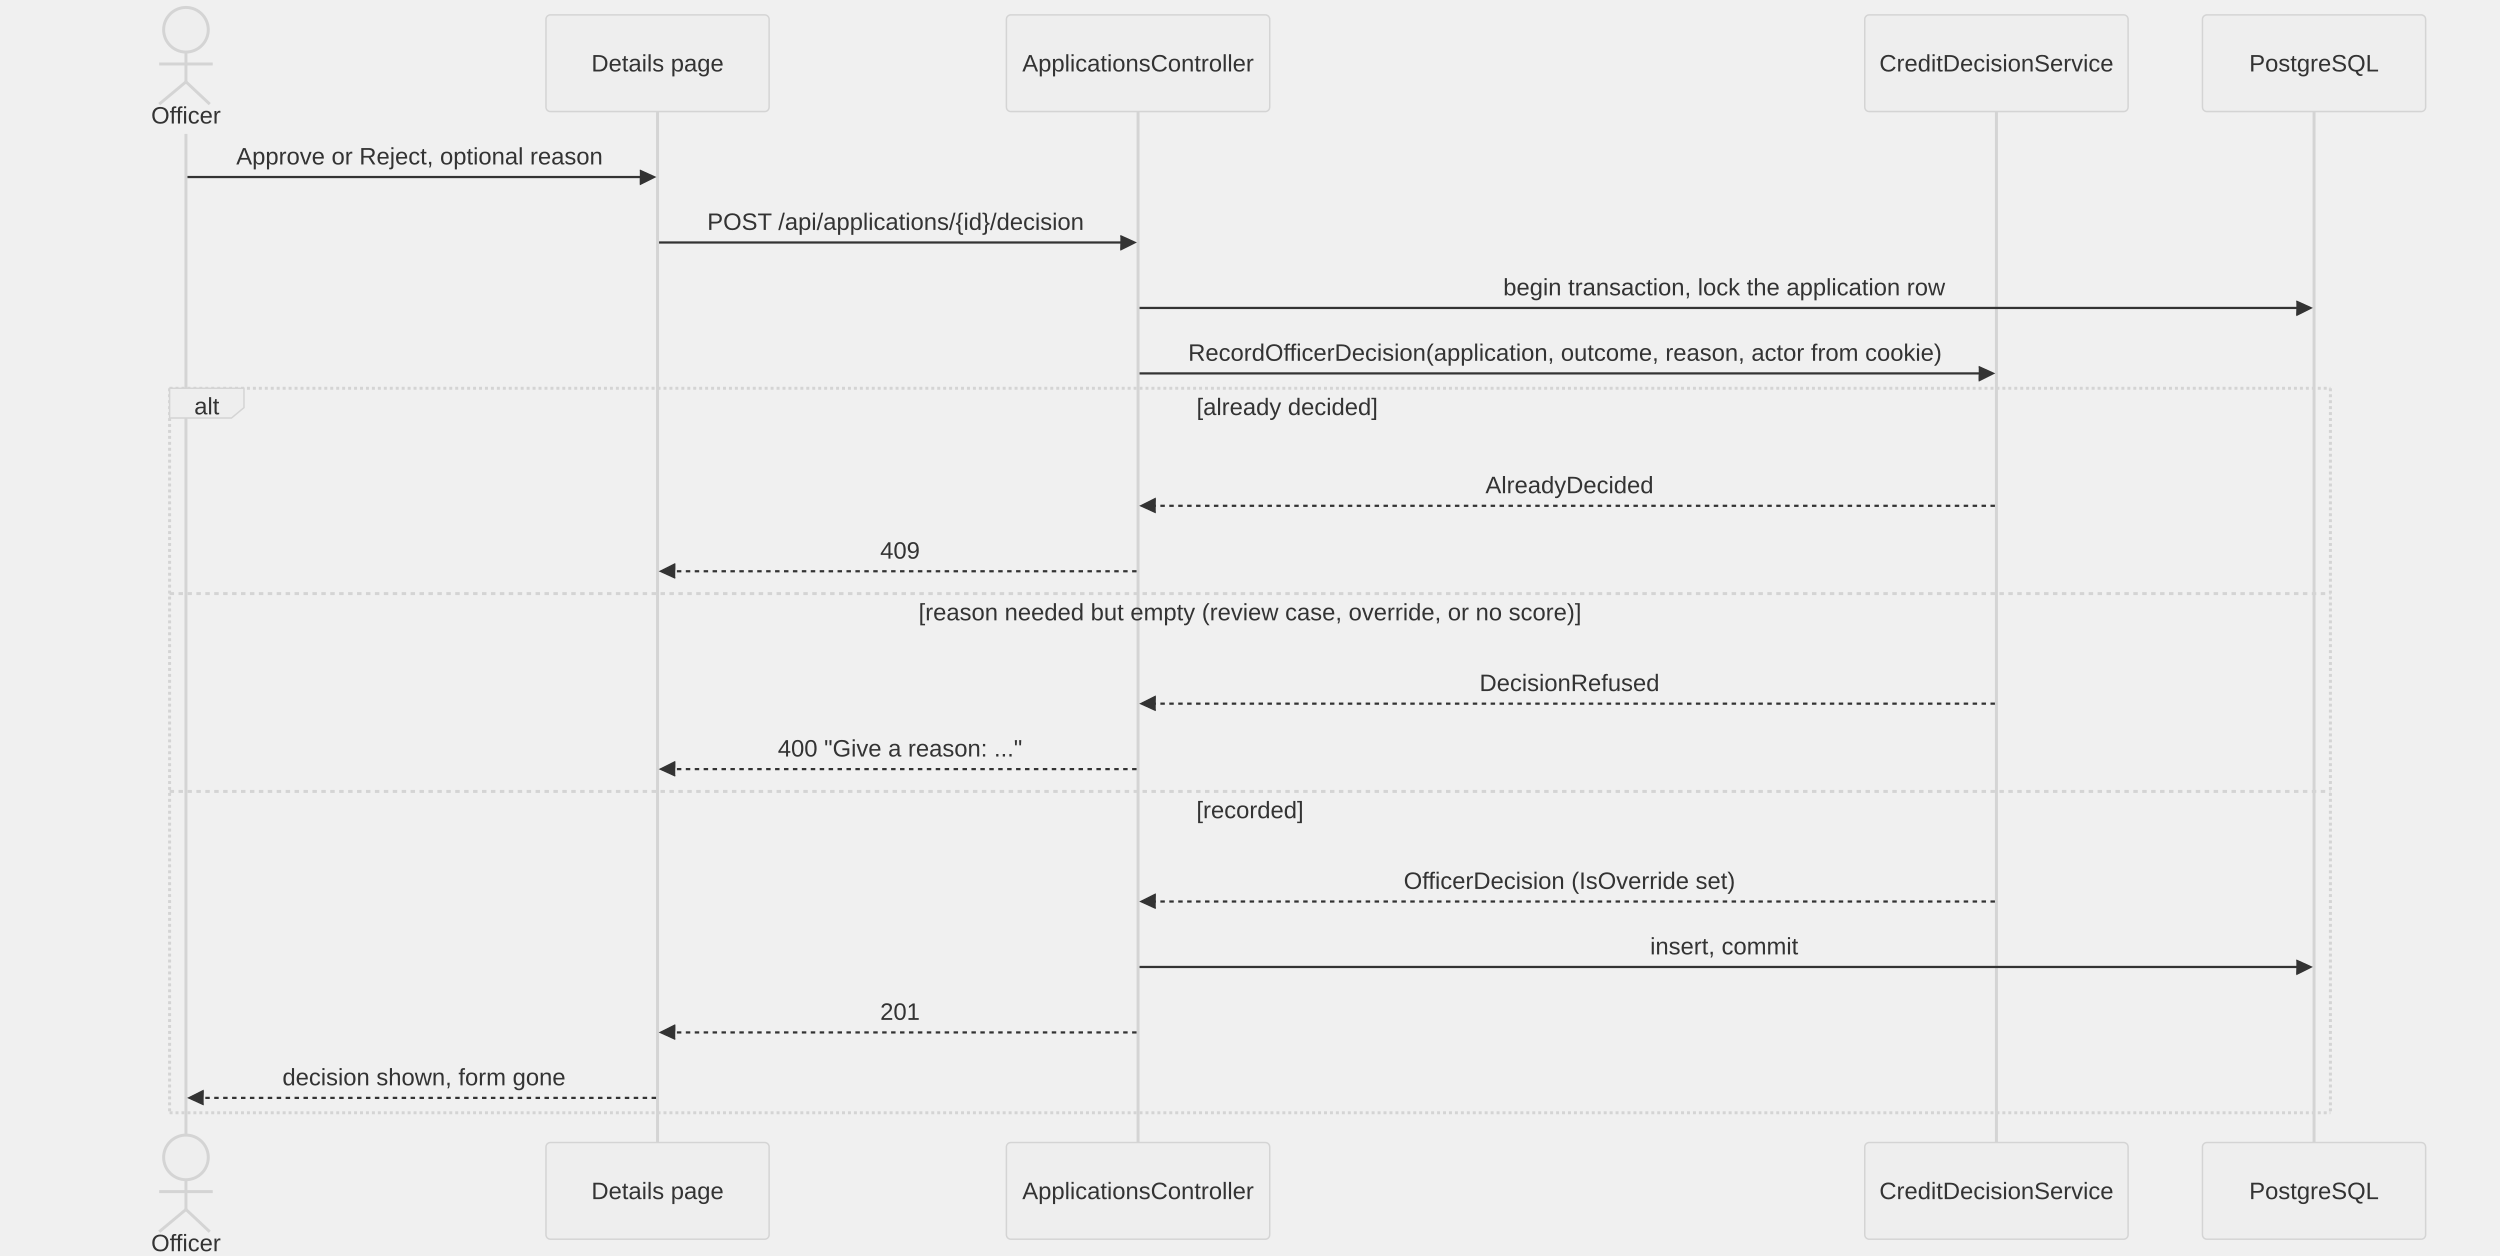
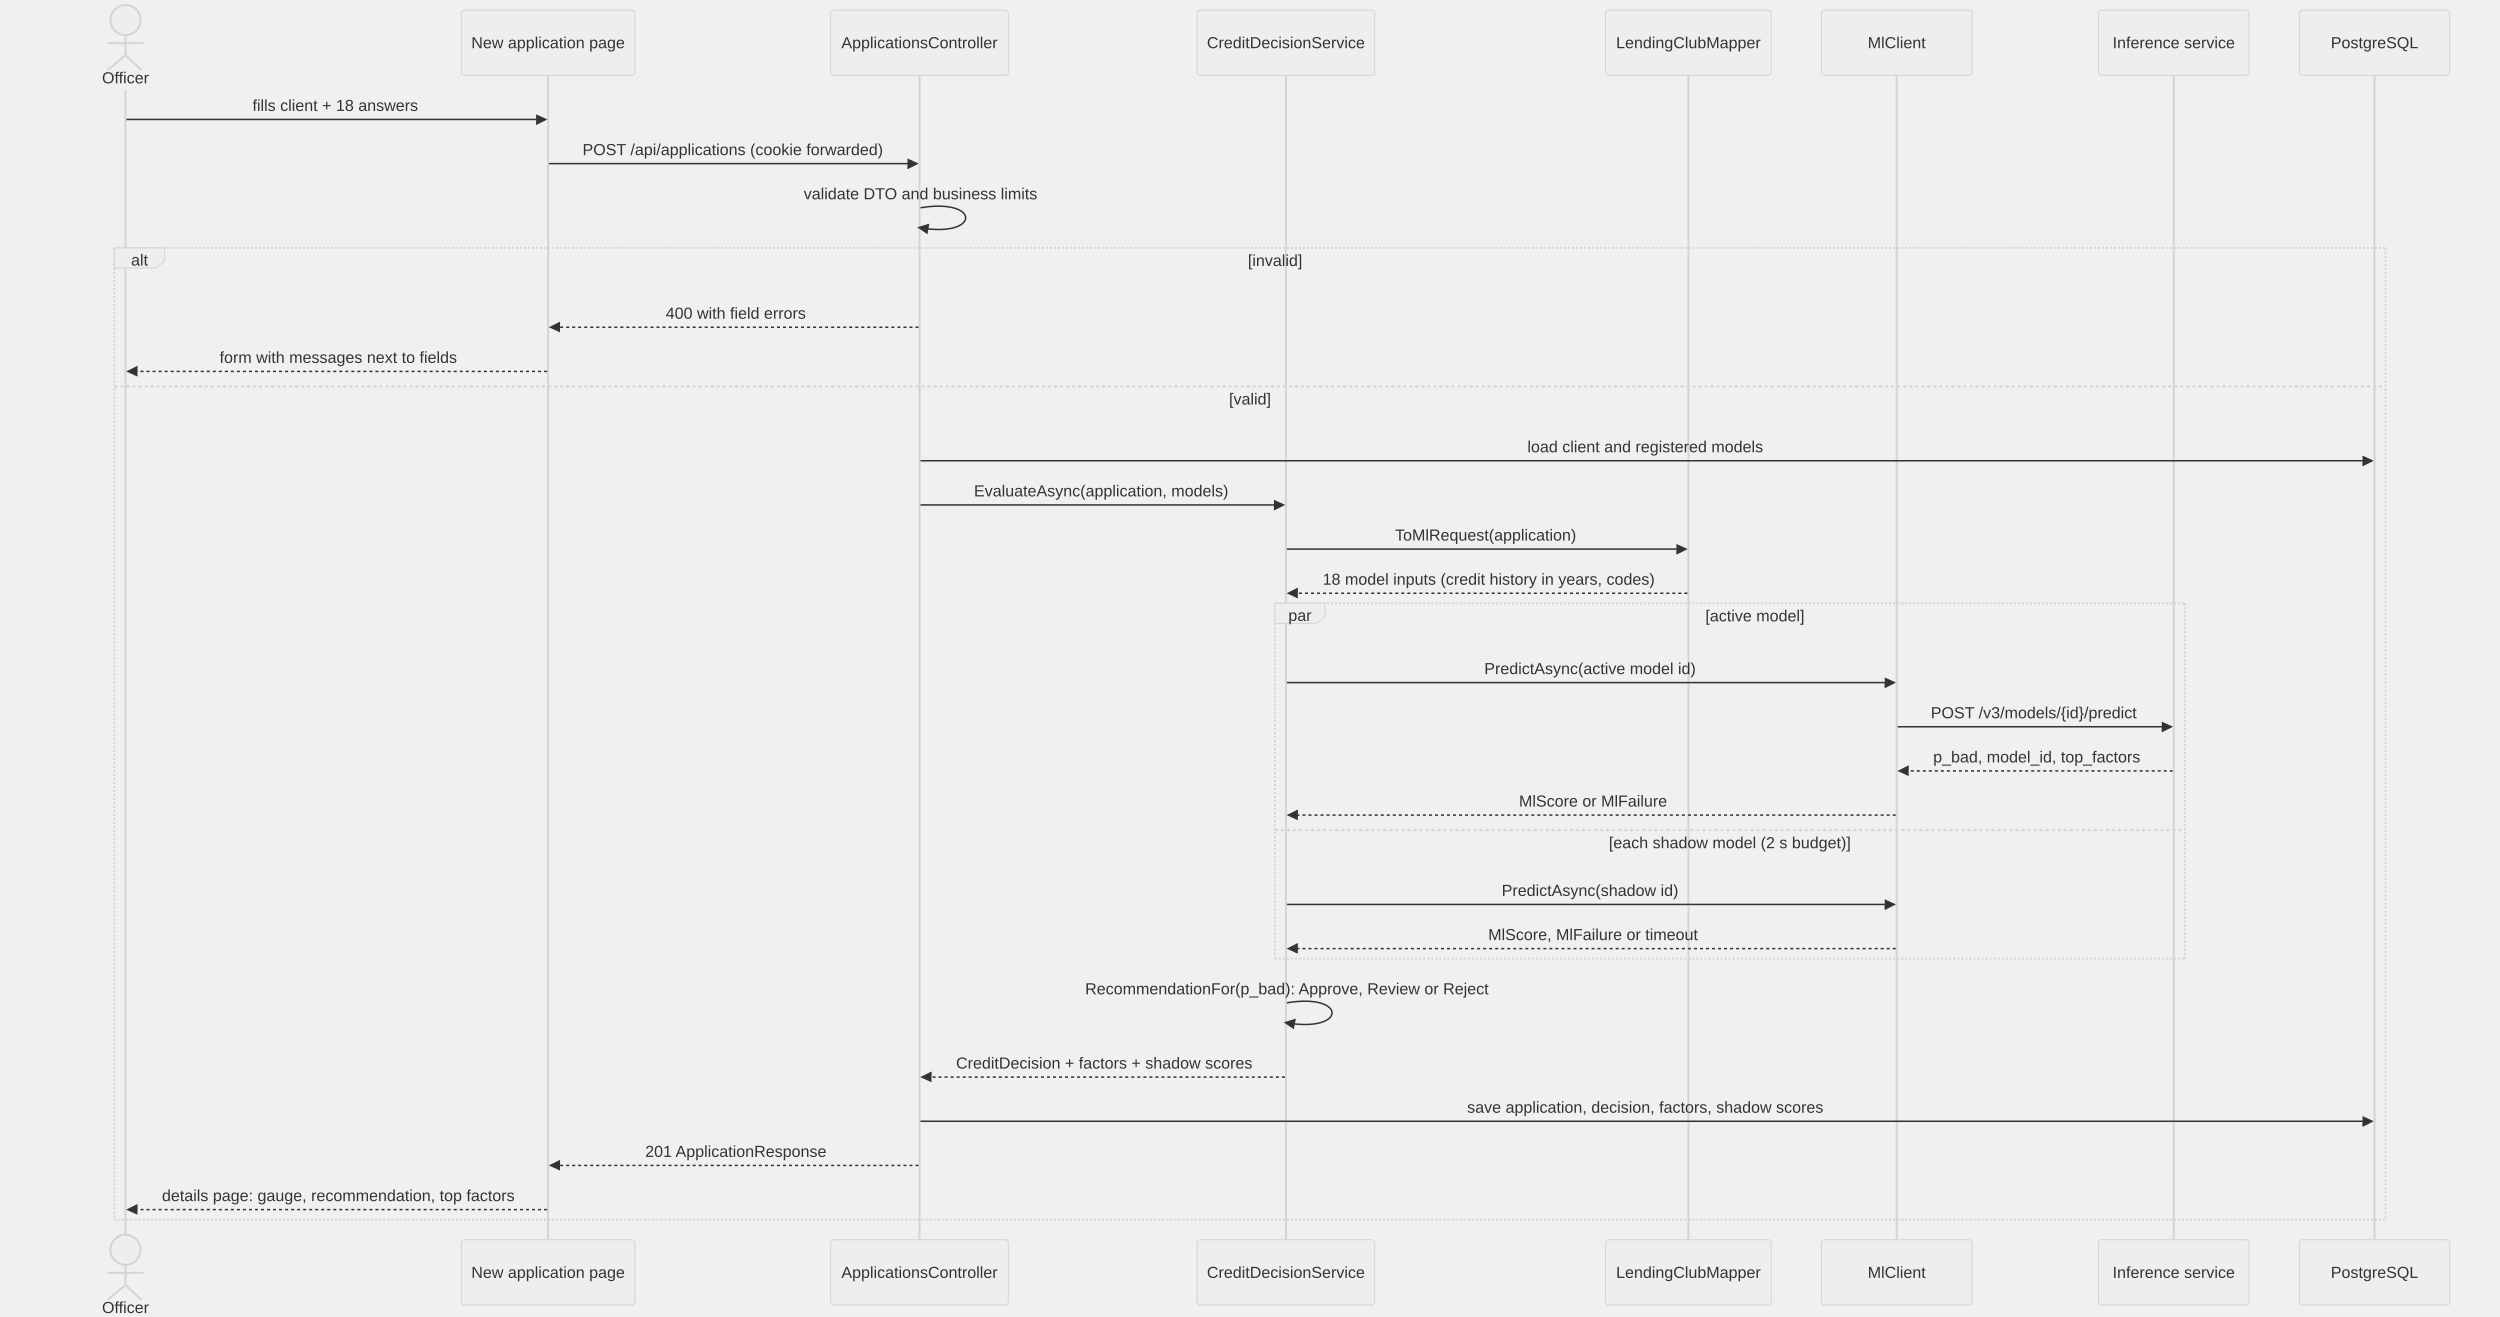
- <svg xmlns="http://www.w3.org/2000/svg" aria-roledescription="sequence" role="graphics-document document" viewBox="-50 -10 1680.5 844" style="max-width: 1680.5px;" width="100%" id="d9">
-   <g>
-     <rect class="actor actor-bottom" ry="3" rx="3" name="DB" height="65" width="150" stroke="#666" fill="#eaeaea" y="758" x="1430.5" />
-     <text style="text-anchor: middle; font-size: 16px; font-weight: 400; font-family: Arial, sans-serif;" class="actor actor-box" alignment-baseline="central" dominant-baseline="central" y="790.5" x="1505.5">
-       <tspan dy="0" x="1505.5">PostgreSQL</tspan>
-     </text>
-   </g>
-   <g>
-     <rect class="actor actor-bottom" ry="3" rx="3" name="S" height="65" width="177" stroke="#666" fill="#eaeaea" y="758" x="1203.5" />
-     <text style="text-anchor: middle; font-size: 16px; font-weight: 400; font-family: Arial, sans-serif;" class="actor actor-box" alignment-baseline="central" dominant-baseline="central" y="790.5" x="1292">
-       <tspan dy="0" x="1292">CreditDecisionService</tspan>
-     </text>
-   </g>
-   <g>
-     <rect class="actor actor-bottom" ry="3" rx="3" name="A" height="65" width="177" stroke="#666" fill="#eaeaea" y="758" x="626.5" />
-     <text style="text-anchor: middle; font-size: 16px; font-weight: 400; font-family: Arial, sans-serif;" class="actor actor-box" alignment-baseline="central" dominant-baseline="central" y="790.5" x="715">
-       <tspan dy="0" x="715">ApplicationsController</tspan>
-     </text>
-   </g>
-   <g>
-     <rect class="actor actor-bottom" ry="3" rx="3" name="P" height="65" width="150" stroke="#666" fill="#eaeaea" y="758" x="317" />
-     <text style="text-anchor: middle; font-size: 16px; font-weight: 400; font-family: Arial, sans-serif;" class="actor actor-box" alignment-baseline="central" dominant-baseline="central" y="790.5" x="392">
-       <tspan dy="0" x="392">Details page</tspan>
+ <svg xmlns="http://www.w3.org/2000/svg" aria-roledescription="sequence" role="graphics-document document" viewBox="-50 -10 2490.5 1311" style="max-width: 2490.5px;" width="100%" id="d9">
+   <g>
+     <rect class="actor actor-bottom" ry="3" rx="3" name="DB" height="65" width="150" stroke="#666" fill="#eaeaea" y="1225" x="2240.5" />
+     <text style="text-anchor: middle; font-size: 16px; font-weight: 400; font-family: Arial, sans-serif;" class="actor actor-box" alignment-baseline="central" dominant-baseline="central" y="1257.5" x="2315.5">
+       <tspan dy="0" x="2315.5">PostgreSQL</tspan>
+     </text>
+   </g>
+   <g>
+     <rect class="actor actor-bottom" ry="3" rx="3" name="I" height="65" width="150" stroke="#666" fill="#eaeaea" y="1225" x="2040.5" />
+     <text style="text-anchor: middle; font-size: 16px; font-weight: 400; font-family: Arial, sans-serif;" class="actor actor-box" alignment-baseline="central" dominant-baseline="central" y="1257.5" x="2115.5">
+       <tspan dy="0" x="2115.5">Inference service</tspan>
+     </text>
+   </g>
+   <g>
+     <rect class="actor actor-bottom" ry="3" rx="3" name="C" height="65" width="150" stroke="#666" fill="#eaeaea" y="1225" x="1764.5" />
+     <text style="text-anchor: middle; font-size: 16px; font-weight: 400; font-family: Arial, sans-serif;" class="actor actor-box" alignment-baseline="central" dominant-baseline="central" y="1257.5" x="1839.5">
+       <tspan dy="0" x="1839.5">MlClient</tspan>
+     </text>
+   </g>
+   <g>
+     <rect class="actor actor-bottom" ry="3" rx="3" name="M" height="65" width="165" stroke="#666" fill="#eaeaea" y="1225" x="1549.5" />
+     <text style="text-anchor: middle; font-size: 16px; font-weight: 400; font-family: Arial, sans-serif;" class="actor actor-box" alignment-baseline="central" dominant-baseline="central" y="1257.5" x="1632">
+       <tspan dy="0" x="1632">LendingClubMapper</tspan>
+     </text>
+   </g>
+   <g>
+     <rect class="actor actor-bottom" ry="3" rx="3" name="S" height="65" width="177" stroke="#666" fill="#eaeaea" y="1225" x="1142.5" />
+     <text style="text-anchor: middle; font-size: 16px; font-weight: 400; font-family: Arial, sans-serif;" class="actor actor-box" alignment-baseline="central" dominant-baseline="central" y="1257.5" x="1231">
+       <tspan dy="0" x="1231">CreditDecisionService</tspan>
+     </text>
+   </g>
+   <g>
+     <rect class="actor actor-bottom" ry="3" rx="3" name="A" height="65" width="177" stroke="#666" fill="#eaeaea" y="1225" x="777.5" />
+     <text style="text-anchor: middle; font-size: 16px; font-weight: 400; font-family: Arial, sans-serif;" class="actor actor-box" alignment-baseline="central" dominant-baseline="central" y="1257.5" x="866">
+       <tspan dy="0" x="866">ApplicationsController</tspan>
+     </text>
+   </g>
+   <g>
+     <rect class="actor actor-bottom" ry="3" rx="3" name="P" height="65" width="173" stroke="#666" fill="#eaeaea" y="1225" x="409.5" />
+     <text style="text-anchor: middle; font-size: 16px; font-weight: 400; font-family: Arial, sans-serif;" class="actor actor-box" alignment-baseline="central" dominant-baseline="central" y="1257.5" x="496">
+       <tspan dy="0" x="496">New application page</tspan>
    </text>
  </g>
  <g />
  <g>
-     <line name="DB" stroke="#999" stroke-width="0.5px" class="actor-line 200" y2="758" x2="1505.5" y1="65" x1="1505.5" id="actor15" />
+     <line name="DB" stroke="#999" stroke-width="0.5px" class="actor-line 200" y2="1225" x2="2315.5" y1="65" x1="2315.5" id="actor15" />
    <g id="root-15">
-       <rect class="actor actor-top" ry="3" rx="3" name="DB" height="65" width="150" stroke="#666" fill="#eaeaea" y="0" x="1430.5" />
-       <text style="text-anchor: middle; font-size: 16px; font-weight: 400; font-family: Arial, sans-serif;" class="actor actor-box" alignment-baseline="central" dominant-baseline="central" y="32.5" x="1505.5">
-         <tspan dy="0" x="1505.5">PostgreSQL</tspan>
-       </text>
-     </g>
-   </g>
-   <g>
-     <line name="S" stroke="#999" stroke-width="0.5px" class="actor-line 200" y2="758" x2="1292" y1="65" x1="1292" id="actor14" />
+       <rect class="actor actor-top" ry="3" rx="3" name="DB" height="65" width="150" stroke="#666" fill="#eaeaea" y="0" x="2240.5" />
+       <text style="text-anchor: middle; font-size: 16px; font-weight: 400; font-family: Arial, sans-serif;" class="actor actor-box" alignment-baseline="central" dominant-baseline="central" y="32.5" x="2315.5">
+         <tspan dy="0" x="2315.5">PostgreSQL</tspan>
+       </text>
+     </g>
+   </g>
+   <g>
+     <line name="I" stroke="#999" stroke-width="0.5px" class="actor-line 200" y2="1225" x2="2115.5" y1="65" x1="2115.5" id="actor14" />
    <g id="root-14">
-       <rect class="actor actor-top" ry="3" rx="3" name="S" height="65" width="177" stroke="#666" fill="#eaeaea" y="0" x="1203.5" />
-       <text style="text-anchor: middle; font-size: 16px; font-weight: 400; font-family: Arial, sans-serif;" class="actor actor-box" alignment-baseline="central" dominant-baseline="central" y="32.5" x="1292">
-         <tspan dy="0" x="1292">CreditDecisionService</tspan>
-       </text>
-     </g>
-   </g>
-   <g>
-     <line name="A" stroke="#999" stroke-width="0.5px" class="actor-line 200" y2="758" x2="715" y1="65" x1="715" id="actor13" />
+       <rect class="actor actor-top" ry="3" rx="3" name="I" height="65" width="150" stroke="#666" fill="#eaeaea" y="0" x="2040.5" />
+       <text style="text-anchor: middle; font-size: 16px; font-weight: 400; font-family: Arial, sans-serif;" class="actor actor-box" alignment-baseline="central" dominant-baseline="central" y="32.5" x="2115.5">
+         <tspan dy="0" x="2115.5">Inference service</tspan>
+       </text>
+     </g>
+   </g>
+   <g>
+     <line name="C" stroke="#999" stroke-width="0.5px" class="actor-line 200" y2="1225" x2="1839.5" y1="65" x1="1839.5" id="actor13" />
    <g id="root-13">
-       <rect class="actor actor-top" ry="3" rx="3" name="A" height="65" width="177" stroke="#666" fill="#eaeaea" y="0" x="626.5" />
-       <text style="text-anchor: middle; font-size: 16px; font-weight: 400; font-family: Arial, sans-serif;" class="actor actor-box" alignment-baseline="central" dominant-baseline="central" y="32.5" x="715">
-         <tspan dy="0" x="715">ApplicationsController</tspan>
-       </text>
-     </g>
-   </g>
-   <g>
-     <line name="P" stroke="#999" stroke-width="0.5px" class="actor-line 200" y2="758" x2="392" y1="65" x1="392" id="actor12" />
+       <rect class="actor actor-top" ry="3" rx="3" name="C" height="65" width="150" stroke="#666" fill="#eaeaea" y="0" x="1764.5" />
+       <text style="text-anchor: middle; font-size: 16px; font-weight: 400; font-family: Arial, sans-serif;" class="actor actor-box" alignment-baseline="central" dominant-baseline="central" y="32.5" x="1839.5">
+         <tspan dy="0" x="1839.5">MlClient</tspan>
+       </text>
+     </g>
+   </g>
+   <g>
+     <line name="M" stroke="#999" stroke-width="0.5px" class="actor-line 200" y2="1225" x2="1632" y1="65" x1="1632" id="actor12" />
    <g id="root-12">
-       <rect class="actor actor-top" ry="3" rx="3" name="P" height="65" width="150" stroke="#666" fill="#eaeaea" y="0" x="317" />
-       <text style="text-anchor: middle; font-size: 16px; font-weight: 400; font-family: Arial, sans-serif;" class="actor actor-box" alignment-baseline="central" dominant-baseline="central" y="32.5" x="392">
-         <tspan dy="0" x="392">Details page</tspan>
-       </text>
-     </g>
-   </g>
-   <g>
-     <line name="O" stroke="#999" stroke-width="0.5px" class="actor-line 200" y2="758" x2="75" y1="80" x1="75" id="actor11" />
+       <rect class="actor actor-top" ry="3" rx="3" name="M" height="65" width="165" stroke="#666" fill="#eaeaea" y="0" x="1549.5" />
+       <text style="text-anchor: middle; font-size: 16px; font-weight: 400; font-family: Arial, sans-serif;" class="actor actor-box" alignment-baseline="central" dominant-baseline="central" y="32.5" x="1632">
+         <tspan dy="0" x="1632">LendingClubMapper</tspan>
+       </text>
+     </g>
+   </g>
+   <g>
+     <line name="S" stroke="#999" stroke-width="0.5px" class="actor-line 200" y2="1225" x2="1231" y1="65" x1="1231" id="actor11" />
+     <g id="root-11">
+       <rect class="actor actor-top" ry="3" rx="3" name="S" height="65" width="177" stroke="#666" fill="#eaeaea" y="0" x="1142.5" />
+       <text style="text-anchor: middle; font-size: 16px; font-weight: 400; font-family: Arial, sans-serif;" class="actor actor-box" alignment-baseline="central" dominant-baseline="central" y="32.5" x="1231">
+         <tspan dy="0" x="1231">CreditDecisionService</tspan>
+       </text>
+     </g>
+   </g>
+   <g>
+     <line name="A" stroke="#999" stroke-width="0.5px" class="actor-line 200" y2="1225" x2="866" y1="65" x1="866" id="actor10" />
+     <g id="root-10">
+       <rect class="actor actor-top" ry="3" rx="3" name="A" height="65" width="177" stroke="#666" fill="#eaeaea" y="0" x="777.5" />
+       <text style="text-anchor: middle; font-size: 16px; font-weight: 400; font-family: Arial, sans-serif;" class="actor actor-box" alignment-baseline="central" dominant-baseline="central" y="32.5" x="866">
+         <tspan dy="0" x="866">ApplicationsController</tspan>
+       </text>
+     </g>
+   </g>
+   <g>
+     <line name="P" stroke="#999" stroke-width="0.5px" class="actor-line 200" y2="1225" x2="496" y1="65" x1="496" id="actor9" />
+     <g id="root-9">
+       <rect class="actor actor-top" ry="3" rx="3" name="P" height="65" width="173" stroke="#666" fill="#eaeaea" y="0" x="409.5" />
+       <text style="text-anchor: middle; font-size: 16px; font-weight: 400; font-family: Arial, sans-serif;" class="actor actor-box" alignment-baseline="central" dominant-baseline="central" y="32.5" x="496">
+         <tspan dy="0" x="496">New application page</tspan>
+       </text>
+     </g>
+   </g>
+   <g>
+     <line name="O" stroke="#999" stroke-width="0.5px" class="actor-line 200" y2="1225" x2="75" y1="80" x1="75" id="actor8" />
  </g>
  <style>#d9{font-family:Arial,sans-serif;font-size:16px;fill:#000000;}#d9 .error-icon{fill:#552222;}#d9 .error-text{fill:#552222;stroke:#552222;}#d9 .edge-thickness-normal{stroke-width:1px;}#d9 .edge-thickness-thick{stroke-width:3.5px;}#d9 .edge-pattern-solid{stroke-dasharray:0;}#d9 .edge-thickness-invisible{stroke-width:0;fill:none;}#d9 .edge-pattern-dashed{stroke-dasharray:3;}#d9 .edge-pattern-dotted{stroke-dasharray:2;}#d9 .marker{fill:#666;stroke:#666;}#d9 .marker.cross{stroke:#666;}#d9 svg{font-family:Arial,sans-serif;font-size:16px;}#d9 p{margin:0;}#d9 .actor{stroke:hsl(0, 0%, 83%);fill:#eee;}#d9 text.actor&gt;tspan{fill:#333;stroke:none;}#d9 .actor-line{stroke:hsl(0, 0%, 83%);}#d9 .messageLine0{stroke-width:1.5;stroke-dasharray:none;stroke:#333;}#d9 .messageLine1{stroke-width:1.5;stroke-dasharray:2,2;stroke:#333;}#d9 #arrowhead path{fill:#333;stroke:#333;}#d9 .sequenceNumber{fill:white;}#d9 #sequencenumber{fill:#333;}#d9 #crosshead path{fill:#333;stroke:#333;}#d9 .messageText{fill:#333;stroke:none;}#d9 .labelBox{stroke:hsl(0, 0%, 83%);fill:#eee;}#d9 .labelText,#d9 .labelText&gt;tspan{fill:#333;stroke:none;}#d9 .loopText,#d9 .loopText&gt;tspan{fill:#333;stroke:none;}#d9 .loopLine{stroke-width:2px;stroke-dasharray:2,2;stroke:hsl(0, 0%, 83%);fill:hsl(0, 0%, 83%);}#d9 .note{stroke:#999;fill:#666;}#d9 .noteText,#d9 .noteText&gt;tspan{fill:#fff;stroke:none;}#d9 .activation0{fill:#f4f4f4;stroke:#666;}#d9 .activation1{fill:#f4f4f4;stroke:#666;}#d9 .activation2{fill:#f4f4f4;stroke:#666;}#d9 .actorPopupMenu{position:absolute;}#d9 .actorPopupMenuPanel{position:absolute;fill:#eee;box-shadow:0px 8px 16px 0px rgba(0,0,0,0.2);filter:drop-shadow(3px 5px 2px rgb(0 0 0 / 0.4));}#d9 .actor-man line{stroke:hsl(0, 0%, 83%);fill:#eee;}#d9 .actor-man circle,#d9 line{stroke:hsl(0, 0%, 83%);fill:#eee;stroke-width:2px;}#d9 :root{--mermaid-font-family:Arial,sans-serif;}</style>
  <g />
  <defs>
    <symbol height="24" width="24" id="computer">
      <path d="M2 2v13h20v-13h-20zm18 11h-16v-9h16v9zm-10.228 6l.466-1h3.524l.467 1h-4.457zm14.228 3h-24l2-6h2.104l-1.33 4h18.45l-1.297-4h2.073l2 6zm-5-10h-14v-7h14v7z" transform="scale(.5)" />
    </symbol>
  </defs>
  <defs>
    <symbol clip-rule="evenodd" fill-rule="evenodd" id="database">
      <path d="M12.258.001l.256.004.255.005.253.008.251.01.249.012.247.015.246.016.242.019.241.02.239.023.236.024.233.027.231.028.229.031.225.032.223.034.22.036.217.038.214.04.211.041.208.043.205.045.201.046.198.048.194.05.191.051.187.053.183.054.18.056.175.057.172.059.168.06.163.061.16.063.155.064.15.066.074.033.073.033.071.034.07.034.069.035.068.035.067.035.066.035.064.036.064.036.062.036.06.036.06.037.058.037.058.037.055.038.055.038.053.038.052.038.051.039.05.039.048.039.047.039.045.04.044.04.043.04.041.04.04.041.039.041.037.041.036.041.034.041.033.042.032.042.03.042.029.042.027.042.026.043.024.043.023.043.021.043.02.043.018.044.017.043.015.044.013.044.012.044.011.045.009.044.007.045.006.045.004.045.002.045.001.045v17l-.001.045-.002.045-.004.045-.006.045-.007.045-.009.044-.011.045-.012.044-.013.044-.015.044-.017.043-.018.044-.02.043-.021.043-.023.043-.024.043-.026.043-.027.042-.029.042-.03.042-.032.042-.033.042-.034.041-.036.041-.037.041-.039.041-.04.041-.041.04-.043.04-.044.04-.045.04-.047.039-.048.039-.05.039-.051.039-.052.038-.053.038-.055.038-.055.038-.058.037-.058.037-.06.037-.06.036-.062.036-.064.036-.064.036-.066.035-.067.035-.068.035-.069.035-.07.034-.071.034-.073.033-.074.033-.15.066-.155.064-.16.063-.163.061-.168.06-.172.059-.175.057-.18.056-.183.054-.187.053-.191.051-.194.05-.198.048-.201.046-.205.045-.208.043-.211.041-.214.04-.217.038-.22.036-.223.034-.225.032-.229.031-.231.028-.233.027-.236.024-.239.023-.241.02-.242.019-.246.016-.247.015-.249.012-.251.01-.253.008-.255.005-.256.004-.258.001-.258-.001-.256-.004-.255-.005-.253-.008-.251-.01-.249-.012-.247-.015-.245-.016-.243-.019-.241-.02-.238-.023-.236-.024-.234-.027-.231-.028-.228-.031-.226-.032-.223-.034-.22-.036-.217-.038-.214-.04-.211-.041-.208-.043-.204-.045-.201-.046-.198-.048-.195-.05-.19-.051-.187-.053-.184-.054-.179-.056-.176-.057-.172-.059-.167-.06-.164-.061-.159-.063-.155-.064-.151-.066-.074-.033-.072-.033-.072-.034-.07-.034-.069-.035-.068-.035-.067-.035-.066-.035-.064-.036-.063-.036-.062-.036-.061-.036-.06-.037-.058-.037-.057-.037-.056-.038-.055-.038-.053-.038-.052-.038-.051-.039-.049-.039-.049-.039-.046-.039-.046-.04-.044-.04-.043-.04-.041-.04-.04-.041-.039-.041-.037-.041-.036-.041-.034-.041-.033-.042-.032-.042-.03-.042-.029-.042-.027-.042-.026-.043-.024-.043-.023-.043-.021-.043-.02-.043-.018-.044-.017-.043-.015-.044-.013-.044-.012-.044-.011-.045-.009-.044-.007-.045-.006-.045-.004-.045-.002-.045-.001-.045v-17l.001-.045.002-.045.004-.045.006-.045.007-.045.009-.044.011-.045.012-.044.013-.044.015-.044.017-.043.018-.044.02-.043.021-.043.023-.043.024-.043.026-.043.027-.042.029-.042.03-.042.032-.042.033-.042.034-.041.036-.041.037-.041.039-.041.04-.041.041-.04.043-.04.044-.04.046-.04.046-.039.049-.039.049-.039.051-.039.052-.038.053-.038.055-.038.056-.038.057-.037.058-.037.06-.037.061-.036.062-.036.063-.036.064-.036.066-.035.067-.035.068-.035.069-.035.07-.034.072-.034.072-.033.074-.033.151-.066.155-.064.159-.063.164-.061.167-.06.172-.059.176-.057.179-.056.184-.054.187-.053.19-.051.195-.05.198-.048.201-.046.204-.045.208-.043.211-.041.214-.04.217-.038.22-.036.223-.034.226-.032.228-.031.231-.028.234-.027.236-.024.238-.023.241-.02.243-.019.245-.016.247-.015.249-.012.251-.01.253-.008.255-.005.256-.004.258-.001.258.001zm-9.258 20.499v.01l.001.021.003.021.004.022.005.021.006.022.007.022.009.023.01.022.011.023.012.023.013.023.015.023.016.024.017.023.018.024.019.024.021.024.022.025.023.024.024.025.052.049.056.05.061.051.066.051.07.051.075.051.079.052.084.052.088.052.092.052.097.052.102.051.105.052.11.052.114.051.119.051.123.051.127.05.131.05.135.05.139.048.144.049.147.047.152.047.155.047.16.045.163.045.167.043.171.043.176.041.178.041.183.039.187.039.19.037.194.035.197.035.202.033.204.031.209.03.212.029.216.027.219.025.222.024.226.021.23.02.233.018.236.016.24.015.243.012.246.01.249.008.253.005.256.004.259.001.26-.001.257-.004.254-.005.25-.008.247-.011.244-.012.241-.014.237-.016.233-.018.231-.021.226-.021.224-.024.22-.026.216-.027.212-.028.21-.031.205-.031.202-.034.198-.034.194-.036.191-.037.187-.039.183-.04.179-.04.175-.042.172-.043.168-.044.163-.045.16-.046.155-.046.152-.047.148-.048.143-.049.139-.049.136-.05.131-.05.126-.05.123-.051.118-.052.114-.051.11-.052.106-.052.101-.052.096-.052.092-.052.088-.053.083-.051.079-.052.074-.052.07-.051.065-.051.06-.051.056-.05.051-.05.023-.024.023-.025.021-.024.02-.024.019-.024.018-.024.017-.024.015-.023.014-.024.013-.023.012-.023.01-.023.01-.022.008-.022.006-.022.006-.022.004-.022.004-.021.001-.021.001-.021v-4.127l-.077.055-.08.053-.083.054-.085.053-.087.052-.09.052-.093.051-.095.05-.097.05-.1.049-.102.049-.105.048-.106.047-.109.047-.111.046-.114.045-.115.045-.118.044-.12.043-.122.042-.124.042-.126.041-.128.04-.13.04-.132.038-.134.038-.135.037-.138.037-.139.035-.142.035-.143.034-.144.033-.147.032-.148.031-.15.03-.151.03-.153.029-.154.027-.156.027-.158.026-.159.025-.161.024-.162.023-.163.022-.165.021-.166.02-.167.019-.169.018-.169.017-.171.016-.173.015-.173.014-.175.013-.175.012-.177.011-.178.01-.179.008-.179.008-.181.006-.182.005-.182.004-.184.003-.184.002h-.37l-.184-.002-.184-.003-.182-.004-.182-.005-.181-.006-.179-.008-.179-.008-.178-.01-.176-.011-.176-.012-.175-.013-.173-.014-.172-.015-.171-.016-.17-.017-.169-.018-.167-.019-.166-.02-.165-.021-.163-.022-.162-.023-.161-.024-.159-.025-.157-.026-.156-.027-.155-.027-.153-.029-.151-.03-.15-.03-.148-.031-.146-.032-.145-.033-.143-.034-.141-.035-.14-.035-.137-.037-.136-.037-.134-.038-.132-.038-.13-.04-.128-.04-.126-.041-.124-.042-.122-.042-.12-.044-.117-.043-.116-.045-.113-.045-.112-.046-.109-.047-.106-.047-.105-.048-.102-.049-.1-.049-.097-.05-.095-.05-.093-.052-.09-.051-.087-.052-.085-.053-.083-.054-.08-.054-.077-.054v4.127zm0-5.654v.011l.001.021.003.021.004.021.005.022.006.022.007.022.009.022.01.022.011.023.012.023.013.023.015.024.016.023.017.024.018.024.019.024.021.024.022.024.023.025.024.024.052.05.056.05.061.05.066.051.07.051.075.052.079.051.084.052.088.052.092.052.097.052.102.052.105.052.11.051.114.051.119.052.123.05.127.051.131.05.135.049.139.049.144.048.147.048.152.047.155.046.16.045.163.045.167.044.171.042.176.042.178.04.183.04.187.038.19.037.194.036.197.034.202.033.204.032.209.03.212.028.216.027.219.025.222.024.226.022.23.02.233.018.236.016.24.014.243.012.246.01.249.008.253.006.256.003.259.001.26-.001.257-.003.254-.006.25-.008.247-.01.244-.012.241-.015.237-.016.233-.018.231-.02.226-.022.224-.024.22-.025.216-.027.212-.029.21-.03.205-.032.202-.033.198-.035.194-.036.191-.037.187-.039.183-.039.179-.041.175-.042.172-.043.168-.044.163-.045.16-.045.155-.047.152-.047.148-.048.143-.048.139-.05.136-.049.131-.05.126-.051.123-.051.118-.051.114-.052.11-.052.106-.052.101-.052.096-.052.092-.052.088-.052.083-.052.079-.052.074-.051.07-.052.065-.051.06-.05.056-.051.051-.049.023-.025.023-.024.021-.025.02-.024.019-.024.018-.024.017-.024.015-.023.014-.023.013-.024.012-.022.01-.023.01-.023.008-.022.006-.022.006-.022.004-.021.004-.022.001-.021.001-.021v-4.139l-.077.054-.08.054-.083.054-.085.052-.087.053-.09.051-.093.051-.095.051-.097.05-.1.049-.102.049-.105.048-.106.047-.109.047-.111.046-.114.045-.115.044-.118.044-.12.044-.122.042-.124.042-.126.041-.128.04-.13.039-.132.039-.134.038-.135.037-.138.036-.139.036-.142.035-.143.033-.144.033-.147.033-.148.031-.15.03-.151.03-.153.028-.154.028-.156.027-.158.026-.159.025-.161.024-.162.023-.163.022-.165.021-.166.02-.167.019-.169.018-.169.017-.171.016-.173.015-.173.014-.175.013-.175.012-.177.011-.178.009-.179.009-.179.007-.181.007-.182.005-.182.004-.184.003-.184.002h-.37l-.184-.002-.184-.003-.182-.004-.182-.005-.181-.007-.179-.007-.179-.009-.178-.009-.176-.011-.176-.012-.175-.013-.173-.014-.172-.015-.171-.016-.17-.017-.169-.018-.167-.019-.166-.02-.165-.021-.163-.022-.162-.023-.161-.024-.159-.025-.157-.026-.156-.027-.155-.028-.153-.028-.151-.03-.15-.03-.148-.031-.146-.033-.145-.033-.143-.033-.141-.035-.14-.036-.137-.036-.136-.037-.134-.038-.132-.039-.13-.039-.128-.04-.126-.041-.124-.042-.122-.043-.12-.043-.117-.044-.116-.044-.113-.046-.112-.046-.109-.046-.106-.047-.105-.048-.102-.049-.1-.049-.097-.05-.095-.051-.093-.051-.09-.051-.087-.053-.085-.052-.083-.054-.08-.054-.077-.054v4.139zm0-5.666v.011l.001.02.003.022.004.021.005.022.006.021.007.022.009.023.01.022.011.023.012.023.013.023.015.023.016.024.017.024.018.023.019.024.021.025.022.024.023.024.024.025.052.05.056.05.061.05.066.051.07.051.075.052.079.051.084.052.088.052.092.052.097.052.102.052.105.051.11.052.114.051.119.051.123.051.127.05.131.05.135.05.139.049.144.048.147.048.152.047.155.046.16.045.163.045.167.043.171.043.176.042.178.04.183.04.187.038.19.037.194.036.197.034.202.033.204.032.209.03.212.028.216.027.219.025.222.024.226.021.23.02.233.018.236.017.24.014.243.012.246.01.249.008.253.006.256.003.259.001.26-.001.257-.003.254-.006.25-.008.247-.01.244-.013.241-.014.237-.016.233-.018.231-.02.226-.022.224-.024.22-.025.216-.027.212-.029.21-.03.205-.032.202-.033.198-.035.194-.036.191-.037.187-.039.183-.039.179-.041.175-.042.172-.043.168-.044.163-.045.16-.045.155-.047.152-.047.148-.048.143-.049.139-.049.136-.049.131-.051.126-.05.123-.051.118-.052.114-.051.11-.052.106-.052.101-.052.096-.052.092-.052.088-.052.083-.052.079-.052.074-.052.07-.051.065-.051.06-.051.056-.05.051-.049.023-.025.023-.025.021-.024.02-.024.019-.024.018-.024.017-.024.015-.023.014-.024.013-.023.012-.023.01-.022.01-.023.008-.022.006-.022.006-.022.004-.022.004-.021.001-.021.001-.021v-4.153l-.077.054-.08.054-.083.053-.085.053-.087.053-.09.051-.093.051-.095.051-.097.05-.1.049-.102.048-.105.048-.106.048-.109.046-.111.046-.114.046-.115.044-.118.044-.12.043-.122.043-.124.042-.126.041-.128.04-.13.039-.132.039-.134.038-.135.037-.138.036-.139.036-.142.034-.143.034-.144.033-.147.032-.148.032-.15.03-.151.03-.153.028-.154.028-.156.027-.158.026-.159.024-.161.024-.162.023-.163.023-.165.021-.166.02-.167.019-.169.018-.169.017-.171.016-.173.015-.173.014-.175.013-.175.012-.177.01-.178.01-.179.009-.179.007-.181.006-.182.006-.182.004-.184.003-.184.001-.185.001-.185-.001-.184-.001-.184-.003-.182-.004-.182-.006-.181-.006-.179-.007-.179-.009-.178-.01-.176-.01-.176-.012-.175-.013-.173-.014-.172-.015-.171-.016-.17-.017-.169-.018-.167-.019-.166-.02-.165-.021-.163-.023-.162-.023-.161-.024-.159-.024-.157-.026-.156-.027-.155-.028-.153-.028-.151-.03-.15-.03-.148-.032-.146-.032-.145-.033-.143-.034-.141-.034-.14-.036-.137-.036-.136-.037-.134-.038-.132-.039-.13-.039-.128-.041-.126-.041-.124-.041-.122-.043-.12-.043-.117-.044-.116-.044-.113-.046-.112-.046-.109-.046-.106-.048-.105-.048-.102-.048-.1-.05-.097-.049-.095-.051-.093-.051-.09-.052-.087-.052-.085-.053-.083-.053-.08-.054-.077-.054v4.153zm8.74-8.179l-.257.004-.254.005-.25.008-.247.011-.244.012-.241.014-.237.016-.233.018-.231.021-.226.022-.224.023-.22.026-.216.027-.212.028-.21.031-.205.032-.202.033-.198.034-.194.036-.191.038-.187.038-.183.04-.179.041-.175.042-.172.043-.168.043-.163.045-.16.046-.155.046-.152.048-.148.048-.143.048-.139.049-.136.05-.131.05-.126.051-.123.051-.118.051-.114.052-.11.052-.106.052-.101.052-.096.052-.092.052-.088.052-.083.052-.079.052-.074.051-.07.052-.065.051-.06.05-.056.05-.051.05-.023.025-.023.024-.021.024-.02.025-.019.024-.018.024-.017.023-.015.024-.014.023-.013.023-.012.023-.01.023-.01.022-.008.022-.006.023-.006.021-.004.022-.004.021-.001.021-.001.021.001.021.001.021.004.021.004.022.006.021.006.023.008.022.01.022.01.023.012.023.013.023.014.023.015.024.017.023.018.024.019.024.02.025.021.024.023.024.023.025.051.05.056.05.06.05.065.051.07.052.074.051.079.052.083.052.088.052.092.052.096.052.101.052.106.052.11.052.114.052.118.051.123.051.126.051.131.05.136.05.139.049.143.048.148.048.152.048.155.046.16.046.163.045.168.043.172.043.175.042.179.041.183.04.187.038.191.038.194.036.198.034.202.033.205.032.21.031.212.028.216.027.22.026.224.023.226.022.231.021.233.018.237.016.241.014.244.012.247.011.25.008.254.005.257.004.26.001.26-.001.257-.004.254-.005.25-.008.247-.011.244-.012.241-.014.237-.016.233-.018.231-.021.226-.022.224-.023.22-.026.216-.027.212-.028.21-.031.205-.032.202-.033.198-.034.194-.036.191-.038.187-.038.183-.04.179-.041.175-.042.172-.043.168-.043.163-.045.16-.046.155-.046.152-.048.148-.048.143-.048.139-.049.136-.05.131-.05.126-.051.123-.051.118-.051.114-.052.11-.052.106-.052.101-.052.096-.052.092-.052.088-.052.083-.052.079-.052.074-.051.07-.052.065-.051.06-.05.056-.05.051-.05.023-.025.023-.024.021-.024.02-.025.019-.024.018-.024.017-.023.015-.024.014-.023.013-.023.012-.023.01-.023.01-.022.008-.022.006-.023.006-.021.004-.022.004-.021.001-.021.001-.021-.001-.021-.001-.021-.004-.021-.004-.022-.006-.021-.006-.023-.008-.022-.01-.022-.01-.023-.012-.023-.013-.023-.014-.023-.015-.024-.017-.023-.018-.024-.019-.024-.02-.025-.021-.024-.023-.024-.023-.025-.051-.05-.056-.05-.06-.05-.065-.051-.07-.052-.074-.051-.079-.052-.083-.052-.088-.052-.092-.052-.096-.052-.101-.052-.106-.052-.11-.052-.114-.052-.118-.051-.123-.051-.126-.051-.131-.05-.136-.05-.139-.049-.143-.048-.148-.048-.152-.048-.155-.046-.16-.046-.163-.045-.168-.043-.172-.043-.175-.042-.179-.041-.183-.04-.187-.038-.191-.038-.194-.036-.198-.034-.202-.033-.205-.032-.21-.031-.212-.028-.216-.027-.22-.026-.224-.023-.226-.022-.231-.021-.233-.018-.237-.016-.241-.014-.244-.012-.247-.011-.25-.008-.254-.005-.257-.004-.26-.001-.26.001z" transform="scale(.5)" />
    </symbol>
  </defs>
  <defs>
    <symbol height="24" width="24" id="clock">
      <path d="M12 2c5.514 0 10 4.486 10 10s-4.486 10-10 10-10-4.486-10-10 4.486-10 10-10zm0-2c-6.627 0-12 5.373-12 12s5.373 12 12 12 12-5.373 12-12-5.373-12-12-12zm5.848 12.459c.202.038.202.333.001.372-1.907.361-6.045 1.111-6.547 1.111-.719 0-1.301-.582-1.301-1.301 0-.512.77-5.447 1.125-7.445.034-.192.312-.181.343.014l.985 6.238 5.394 1.011z" transform="scale(.5)" />
    </symbol>
  </defs>
  <defs>
    <marker orient="auto-start-reverse" markerHeight="12" markerWidth="12" markerUnits="userSpaceOnUse" refY="5" refX="7.9" id="arrowhead">
      <path d="M -1 0 L 10 5 L 0 10 z" />
    </marker>
  </defs>
  <defs>
    <marker refY="4.5" refX="4" orient="auto" markerHeight="8" markerWidth="15" id="crosshead">
      <path style="stroke-dasharray: 0, 0;" d="M 1,2 L 6,7 M 6,2 L 1,7" stroke-width="1pt" stroke="#000000" fill="none" />
    </marker>
  </defs>
  <defs>
    <marker orient="auto" markerHeight="28" markerWidth="20" refY="7" refX="15.5" id="filled-head">
      <path d="M 18,7 L9,13 L14,7 L9,1 Z" />
    </marker>
  </defs>
  <defs>
    <marker orient="auto" markerHeight="40" markerWidth="60" refY="15" refX="15" id="sequencenumber">
      <circle r="6" cy="15" cx="15" />
    </marker>
  </defs>
  <g>
-     <line class="loopLine" y2="251" x2="1516.5" y1="251" x1="64" />
-     <line class="loopLine" y2="738" x2="1516.5" y1="251" x1="1516.5" />
-     <line class="loopLine" y2="738" x2="1516.5" y1="738" x1="64" />
-     <line class="loopLine" y2="738" x2="64" y1="251" x1="64" />
-     <line style="stroke-dasharray: 3, 3;" class="loopLine" y2="389" x2="1516.5" y1="389" x1="64" />
-     <line style="stroke-dasharray: 3, 3;" class="loopLine" y2="522" x2="1516.5" y1="522" x1="64" />
-     <polygon class="labelBox" points="64,251 114,251 114,264 105.6,271 64,271" />
-     <text style="font-family: Arial, sans-serif; font-size: 16px; font-weight: 400;" class="labelText" alignment-baseline="middle" dominant-baseline="middle" text-anchor="middle" y="264" x="89">alt</text>
-     <text style="font-family: Arial, sans-serif; font-size: 16px; font-weight: 400;" class="loopText" text-anchor="middle" y="269" x="815.25">
-       <tspan x="815.25">[already decided]</tspan>
-     </text>
-     <text style="font-family: Arial, sans-serif; font-size: 16px; font-weight: 400;" class="loopText" text-anchor="middle" y="407" x="790.25">[reason needed but empty (review case, override, or no score)]</text>
-     <text style="font-family: Arial, sans-serif; font-size: 16px; font-weight: 400;" class="loopText" text-anchor="middle" y="540" x="790.25">[recorded]</text>
+     <line class="loopLine" y2="591" x2="2126.5" y1="591" x1="1220" />
+     <line class="loopLine" y2="945" x2="2126.5" y1="591" x1="2126.5" />
+     <line class="loopLine" y2="945" x2="2126.5" y1="945" x1="1220" />
+     <line class="loopLine" y2="945" x2="1220" y1="591" x1="1220" />
+     <line style="stroke-dasharray: 3, 3;" class="loopLine" y2="817" x2="2126.5" y1="817" x1="1220" />
+     <polygon class="labelBox" points="1220,591 1270,591 1270,604 1261.6,611 1220,611" />
+     <text style="font-family: Arial, sans-serif; font-size: 16px; font-weight: 400;" class="labelText" alignment-baseline="middle" dominant-baseline="middle" text-anchor="middle" y="604" x="1245">par</text>
+     <text style="font-family: Arial, sans-serif; font-size: 16px; font-weight: 400;" class="loopText" text-anchor="middle" y="609" x="1698.25">
+       <tspan x="1698.25">[active model]</tspan>
+     </text>
+     <text style="font-family: Arial, sans-serif; font-size: 16px; font-weight: 400;" class="loopText" text-anchor="middle" y="835" x="1673.25">[each shadow model (2 s budget)]</text>
+   </g>
+   <g>
+     <line class="loopLine" y2="237" x2="2326.5" y1="237" x1="64" />
+     <line class="loopLine" y2="1205" x2="2326.5" y1="237" x1="2326.5" />
+     <line class="loopLine" y2="1205" x2="2326.5" y1="1205" x1="64" />
+     <line class="loopLine" y2="1205" x2="64" y1="237" x1="64" />
+     <line style="stroke-dasharray: 3, 3;" class="loopLine" y2="375" x2="2326.5" y1="375" x1="64" />
+     <polygon class="labelBox" points="64,237 114,237 114,250 105.6,257 64,257" />
+     <text style="font-family: Arial, sans-serif; font-size: 16px; font-weight: 400;" class="labelText" alignment-baseline="middle" dominant-baseline="middle" text-anchor="middle" y="250" x="89">alt</text>
+     <text style="font-family: Arial, sans-serif; font-size: 16px; font-weight: 400;" class="loopText" text-anchor="middle" y="255" x="1220.25">
+       <tspan x="1220.25">[invalid]</tspan>
+     </text>
+     <text style="font-family: Arial, sans-serif; font-size: 16px; font-weight: 400;" class="loopText" text-anchor="middle" y="393" x="1195.25">[valid]</text>
  </g>
  <g name="O" class="actor-man actor-top">
-     <line y2="45" x2="75" y1="25" x1="75" id="actor-man-torso11" />
-     <line y2="33" x2="93" y1="33" x1="57" id="actor-man-arms11" />
+     <line y2="45" x2="75" y1="25" x1="75" id="actor-man-torso8" />
+     <line y2="33" x2="93" y1="33" x1="57" id="actor-man-arms8" />
    <line y2="45" x2="75" y1="60" x1="57" />
    <line y2="60" x2="91" y1="45" x1="75" />
    <circle height="65" width="150" r="15" cy="10" cx="75" />
    <text style="text-anchor: middle; font-size: 16px; font-weight: 400; font-family: Arial, sans-serif;" class="actor actor-man" alignment-baseline="central" dominant-baseline="central" y="67.5" x="75">
      <tspan dy="0" x="75">Officer</tspan>
    </text>
  </g>
-   <text style="font-family: Arial, sans-serif; font-size: 16px; font-weight: 400;" dy="1em" class="messageText" alignment-baseline="middle" dominant-baseline="middle" text-anchor="middle" y="80" x="232">Approve or Reject, optional reason</text>
-   <line style="fill: none;" marker-end="url(#arrowhead)" stroke="none" stroke-width="2" class="messageLine0" y2="109" x2="388" y1="109" x1="76" />
-   <text style="font-family: Arial, sans-serif; font-size: 16px; font-weight: 400;" dy="1em" class="messageText" alignment-baseline="middle" dominant-baseline="middle" text-anchor="middle" y="124" x="552">POST /api/applications/{id}/decision</text>
-   <line style="fill: none;" marker-end="url(#arrowhead)" stroke="none" stroke-width="2" class="messageLine0" y2="153" x2="711" y1="153" x1="393" />
-   <text style="font-family: Arial, sans-serif; font-size: 16px; font-weight: 400;" dy="1em" class="messageText" alignment-baseline="middle" dominant-baseline="middle" text-anchor="middle" y="168" x="1109">begin transaction, lock the application row</text>
-   <line style="fill: none;" marker-end="url(#arrowhead)" stroke="none" stroke-width="2" class="messageLine0" y2="197" x2="1501.5" y1="197" x1="716" />
-   <text style="font-family: Arial, sans-serif; font-size: 16px; font-weight: 400;" dy="1em" class="messageText" alignment-baseline="middle" dominant-baseline="middle" text-anchor="middle" y="212" x="1002">RecordOfficerDecision(application, outcome, reason, actor from cookie)</text>
-   <line style="fill: none;" marker-end="url(#arrowhead)" stroke="none" stroke-width="2" class="messageLine0" y2="241" x2="1288" y1="241" x1="716" />
-   <text style="font-family: Arial, sans-serif; font-size: 16px; font-weight: 400;" dy="1em" class="messageText" alignment-baseline="middle" dominant-baseline="middle" text-anchor="middle" y="301" x="1005">AlreadyDecided</text>
-   <line style="stroke-dasharray: 3, 3; fill: none;" marker-end="url(#arrowhead)" stroke="none" stroke-width="2" class="messageLine1" y2="330" x2="719" y1="330" x1="1291" />
-   <text style="font-family: Arial, sans-serif; font-size: 16px; font-weight: 400;" dy="1em" class="messageText" alignment-baseline="middle" dominant-baseline="middle" text-anchor="middle" y="345" x="555">409</text>
-   <line style="stroke-dasharray: 3, 3; fill: none;" marker-end="url(#arrowhead)" stroke="none" stroke-width="2" class="messageLine1" y2="374" x2="396" y1="374" x1="714" />
-   <text style="font-family: Arial, sans-serif; font-size: 16px; font-weight: 400;" dy="1em" class="messageText" alignment-baseline="middle" dominant-baseline="middle" text-anchor="middle" y="434" x="1005">DecisionRefused</text>
-   <line style="stroke-dasharray: 3, 3; fill: none;" marker-end="url(#arrowhead)" stroke="none" stroke-width="2" class="messageLine1" y2="463" x2="719" y1="463" x1="1291" />
-   <text style="font-family: Arial, sans-serif; font-size: 16px; font-weight: 400;" dy="1em" class="messageText" alignment-baseline="middle" dominant-baseline="middle" text-anchor="middle" y="478" x="555">400 "Give a reason: ..."</text>
-   <line style="stroke-dasharray: 3, 3; fill: none;" marker-end="url(#arrowhead)" stroke="none" stroke-width="2" class="messageLine1" y2="507" x2="396" y1="507" x1="714" />
-   <text style="font-family: Arial, sans-serif; font-size: 16px; font-weight: 400;" dy="1em" class="messageText" alignment-baseline="middle" dominant-baseline="middle" text-anchor="middle" y="567" x="1005">OfficerDecision (IsOverride set)</text>
-   <line style="stroke-dasharray: 3, 3; fill: none;" marker-end="url(#arrowhead)" stroke="none" stroke-width="2" class="messageLine1" y2="596" x2="719" y1="596" x1="1291" />
-   <text style="font-family: Arial, sans-serif; font-size: 16px; font-weight: 400;" dy="1em" class="messageText" alignment-baseline="middle" dominant-baseline="middle" text-anchor="middle" y="611" x="1109">insert, commit</text>
-   <line style="fill: none;" marker-end="url(#arrowhead)" stroke="none" stroke-width="2" class="messageLine0" y2="640" x2="1501.5" y1="640" x1="716" />
-   <text style="font-family: Arial, sans-serif; font-size: 16px; font-weight: 400;" dy="1em" class="messageText" alignment-baseline="middle" dominant-baseline="middle" text-anchor="middle" y="655" x="555">201</text>
-   <line style="stroke-dasharray: 3, 3; fill: none;" marker-end="url(#arrowhead)" stroke="none" stroke-width="2" class="messageLine1" y2="684" x2="396" y1="684" x1="714" />
-   <text style="font-family: Arial, sans-serif; font-size: 16px; font-weight: 400;" dy="1em" class="messageText" alignment-baseline="middle" dominant-baseline="middle" text-anchor="middle" y="699" x="235">decision shown, form gone</text>
-   <line style="stroke-dasharray: 3, 3; fill: none;" marker-end="url(#arrowhead)" stroke="none" stroke-width="2" class="messageLine1" y2="728" x2="79" y1="728" x1="391" />
+   <text style="font-family: Arial, sans-serif; font-size: 16px; font-weight: 400;" dy="1em" class="messageText" alignment-baseline="middle" dominant-baseline="middle" text-anchor="middle" y="80" x="284">fills client + 18 answers</text>
+   <line style="fill: none;" marker-end="url(#arrowhead)" stroke="none" stroke-width="2" class="messageLine0" y2="109" x2="492" y1="109" x1="76" />
+   <text style="font-family: Arial, sans-serif; font-size: 16px; font-weight: 400;" dy="1em" class="messageText" alignment-baseline="middle" dominant-baseline="middle" text-anchor="middle" y="124" x="680">POST /api/applications (cookie forwarded)</text>
+   <line style="fill: none;" marker-end="url(#arrowhead)" stroke="none" stroke-width="2" class="messageLine0" y2="153" x2="862" y1="153" x1="497" />
+   <text style="font-family: Arial, sans-serif; font-size: 16px; font-weight: 400;" dy="1em" class="messageText" alignment-baseline="middle" dominant-baseline="middle" text-anchor="middle" y="168" x="867">validate DTO and business limits</text>
+   <path style="fill: none;" marker-end="url(#arrowhead)" stroke="none" stroke-width="2" class="messageLine0" d="M 867,197 C 927,187 927,227 867,217" />
+   <text style="font-family: Arial, sans-serif; font-size: 16px; font-weight: 400;" dy="1em" class="messageText" alignment-baseline="middle" dominant-baseline="middle" text-anchor="middle" y="287" x="683">400 with field errors</text>
+   <line style="stroke-dasharray: 3, 3; fill: none;" marker-end="url(#arrowhead)" stroke="none" stroke-width="2" class="messageLine1" y2="316" x2="500" y1="316" x1="865" />
+   <text style="font-family: Arial, sans-serif; font-size: 16px; font-weight: 400;" dy="1em" class="messageText" alignment-baseline="middle" dominant-baseline="middle" text-anchor="middle" y="331" x="287">form with messages next to fields</text>
+   <line style="stroke-dasharray: 3, 3; fill: none;" marker-end="url(#arrowhead)" stroke="none" stroke-width="2" class="messageLine1" y2="360" x2="79" y1="360" x1="495" />
+   <text style="font-family: Arial, sans-serif; font-size: 16px; font-weight: 400;" dy="1em" class="messageText" alignment-baseline="middle" dominant-baseline="middle" text-anchor="middle" y="420" x="1589">load client and registered models</text>
+   <line style="fill: none;" marker-end="url(#arrowhead)" stroke="none" stroke-width="2" class="messageLine0" y2="449" x2="2311.5" y1="449" x1="867" />
+   <text style="font-family: Arial, sans-serif; font-size: 16px; font-weight: 400;" dy="1em" class="messageText" alignment-baseline="middle" dominant-baseline="middle" text-anchor="middle" y="464" x="1047">EvaluateAsync(application, models)</text>
+   <line style="fill: none;" marker-end="url(#arrowhead)" stroke="none" stroke-width="2" class="messageLine0" y2="493" x2="1227" y1="493" x1="867" />
+   <text style="font-family: Arial, sans-serif; font-size: 16px; font-weight: 400;" dy="1em" class="messageText" alignment-baseline="middle" dominant-baseline="middle" text-anchor="middle" y="508" x="1430">ToMlRequest(application)</text>
+   <line style="fill: none;" marker-end="url(#arrowhead)" stroke="none" stroke-width="2" class="messageLine0" y2="537" x2="1628" y1="537" x1="1232" />
+   <text style="font-family: Arial, sans-serif; font-size: 16px; font-weight: 400;" dy="1em" class="messageText" alignment-baseline="middle" dominant-baseline="middle" text-anchor="middle" y="552" x="1433">18 model inputs (credit history in years, codes)</text>
+   <line style="stroke-dasharray: 3, 3; fill: none;" marker-end="url(#arrowhead)" stroke="none" stroke-width="2" class="messageLine1" y2="581" x2="1235" y1="581" x1="1631" />
+   <text style="font-family: Arial, sans-serif; font-size: 16px; font-weight: 400;" dy="1em" class="messageText" alignment-baseline="middle" dominant-baseline="middle" text-anchor="middle" y="641" x="1534">PredictAsync(active model id)</text>
+   <line style="fill: none;" marker-end="url(#arrowhead)" stroke="none" stroke-width="2" class="messageLine0" y2="670" x2="1835.5" y1="670" x1="1232" />
+   <text style="font-family: Arial, sans-serif; font-size: 16px; font-weight: 400;" dy="1em" class="messageText" alignment-baseline="middle" dominant-baseline="middle" text-anchor="middle" y="685" x="1976">POST /v3/models/{id}/predict</text>
+   <line style="fill: none;" marker-end="url(#arrowhead)" stroke="none" stroke-width="2" class="messageLine0" y2="714" x2="2111.5" y1="714" x1="1840.5" />
+   <text style="font-family: Arial, sans-serif; font-size: 16px; font-weight: 400;" dy="1em" class="messageText" alignment-baseline="middle" dominant-baseline="middle" text-anchor="middle" y="729" x="1979">p_bad, model_id, top_factors</text>
+   <line style="stroke-dasharray: 3, 3; fill: none;" marker-end="url(#arrowhead)" stroke="none" stroke-width="2" class="messageLine1" y2="758" x2="1843.5" y1="758" x1="2114.5" />
+   <text style="font-family: Arial, sans-serif; font-size: 16px; font-weight: 400;" dy="1em" class="messageText" alignment-baseline="middle" dominant-baseline="middle" text-anchor="middle" y="773" x="1537">MlScore or MlFailure</text>
+   <line style="stroke-dasharray: 3, 3; fill: none;" marker-end="url(#arrowhead)" stroke="none" stroke-width="2" class="messageLine1" y2="802" x2="1235" y1="802" x1="1838.5" />
+   <text style="font-family: Arial, sans-serif; font-size: 16px; font-weight: 400;" dy="1em" class="messageText" alignment-baseline="middle" dominant-baseline="middle" text-anchor="middle" y="862" x="1534">PredictAsync(shadow id)</text>
+   <line style="fill: none;" marker-end="url(#arrowhead)" stroke="none" stroke-width="2" class="messageLine0" y2="891" x2="1835.5" y1="891" x1="1232" />
+   <text style="font-family: Arial, sans-serif; font-size: 16px; font-weight: 400;" dy="1em" class="messageText" alignment-baseline="middle" dominant-baseline="middle" text-anchor="middle" y="906" x="1537">MlScore, MlFailure or timeout</text>
+   <line style="stroke-dasharray: 3, 3; fill: none;" marker-end="url(#arrowhead)" stroke="none" stroke-width="2" class="messageLine1" y2="935" x2="1235" y1="935" x1="1838.5" />
+   <text style="font-family: Arial, sans-serif; font-size: 16px; font-weight: 400;" dy="1em" class="messageText" alignment-baseline="middle" dominant-baseline="middle" text-anchor="middle" y="960" x="1232">RecommendationFor(p_bad): Approve, Review or Reject</text>
+   <path style="fill: none;" marker-end="url(#arrowhead)" stroke="none" stroke-width="2" class="messageLine0" d="M 1232,989 C 1292,979 1292,1019 1232,1009" />
+   <text style="font-family: Arial, sans-serif; font-size: 16px; font-weight: 400;" dy="1em" class="messageText" alignment-baseline="middle" dominant-baseline="middle" text-anchor="middle" y="1034" x="1050">CreditDecision + factors + shadow scores</text>
+   <line style="stroke-dasharray: 3, 3; fill: none;" marker-end="url(#arrowhead)" stroke="none" stroke-width="2" class="messageLine1" y2="1063" x2="870" y1="1063" x1="1230" />
+   <text style="font-family: Arial, sans-serif; font-size: 16px; font-weight: 400;" dy="1em" class="messageText" alignment-baseline="middle" dominant-baseline="middle" text-anchor="middle" y="1078" x="1589">save application, decision, factors, shadow scores</text>
+   <line style="fill: none;" marker-end="url(#arrowhead)" stroke="none" stroke-width="2" class="messageLine0" y2="1107" x2="2311.5" y1="1107" x1="867" />
+   <text style="font-family: Arial, sans-serif; font-size: 16px; font-weight: 400;" dy="1em" class="messageText" alignment-baseline="middle" dominant-baseline="middle" text-anchor="middle" y="1122" x="683">201 ApplicationResponse</text>
+   <line style="stroke-dasharray: 3, 3; fill: none;" marker-end="url(#arrowhead)" stroke="none" stroke-width="2" class="messageLine1" y2="1151" x2="500" y1="1151" x1="865" />
+   <text style="font-family: Arial, sans-serif; font-size: 16px; font-weight: 400;" dy="1em" class="messageText" alignment-baseline="middle" dominant-baseline="middle" text-anchor="middle" y="1166" x="287">details page: gauge, recommendation, top factors</text>
+   <line style="stroke-dasharray: 3, 3; fill: none;" marker-end="url(#arrowhead)" stroke="none" stroke-width="2" class="messageLine1" y2="1195" x2="79" y1="1195" x1="495" />
  <g name="O" class="actor-man actor-bottom">
-     <line y2="803" x2="75" y1="783" x1="75" id="actor-man-torso15" />
-     <line y2="791" x2="93" y1="791" x1="57" id="actor-man-arms15" />
-     <line y2="803" x2="75" y1="818" x1="57" />
-     <line y2="818" x2="91" y1="803" x1="75" />
-     <circle height="65" width="150" r="15" cy="768" cx="75" />
-     <text style="text-anchor: middle; font-size: 16px; font-weight: 400; font-family: Arial, sans-serif;" class="actor actor-man" alignment-baseline="central" dominant-baseline="central" y="825.5" x="75">
+     <line y2="1270" x2="75" y1="1250" x1="75" id="actor-man-torso15" />
+     <line y2="1258" x2="93" y1="1258" x1="57" id="actor-man-arms15" />
+     <line y2="1270" x2="75" y1="1285" x1="57" />
+     <line y2="1285" x2="91" y1="1270" x1="75" />
+     <circle height="65" width="150" r="15" cy="1235" cx="75" />
+     <text style="text-anchor: middle; font-size: 16px; font-weight: 400; font-family: Arial, sans-serif;" class="actor actor-man" alignment-baseline="central" dominant-baseline="central" y="1292.5" x="75">
      <tspan dy="0" x="75">Officer</tspan>
    </text>
  </g>
</svg>
